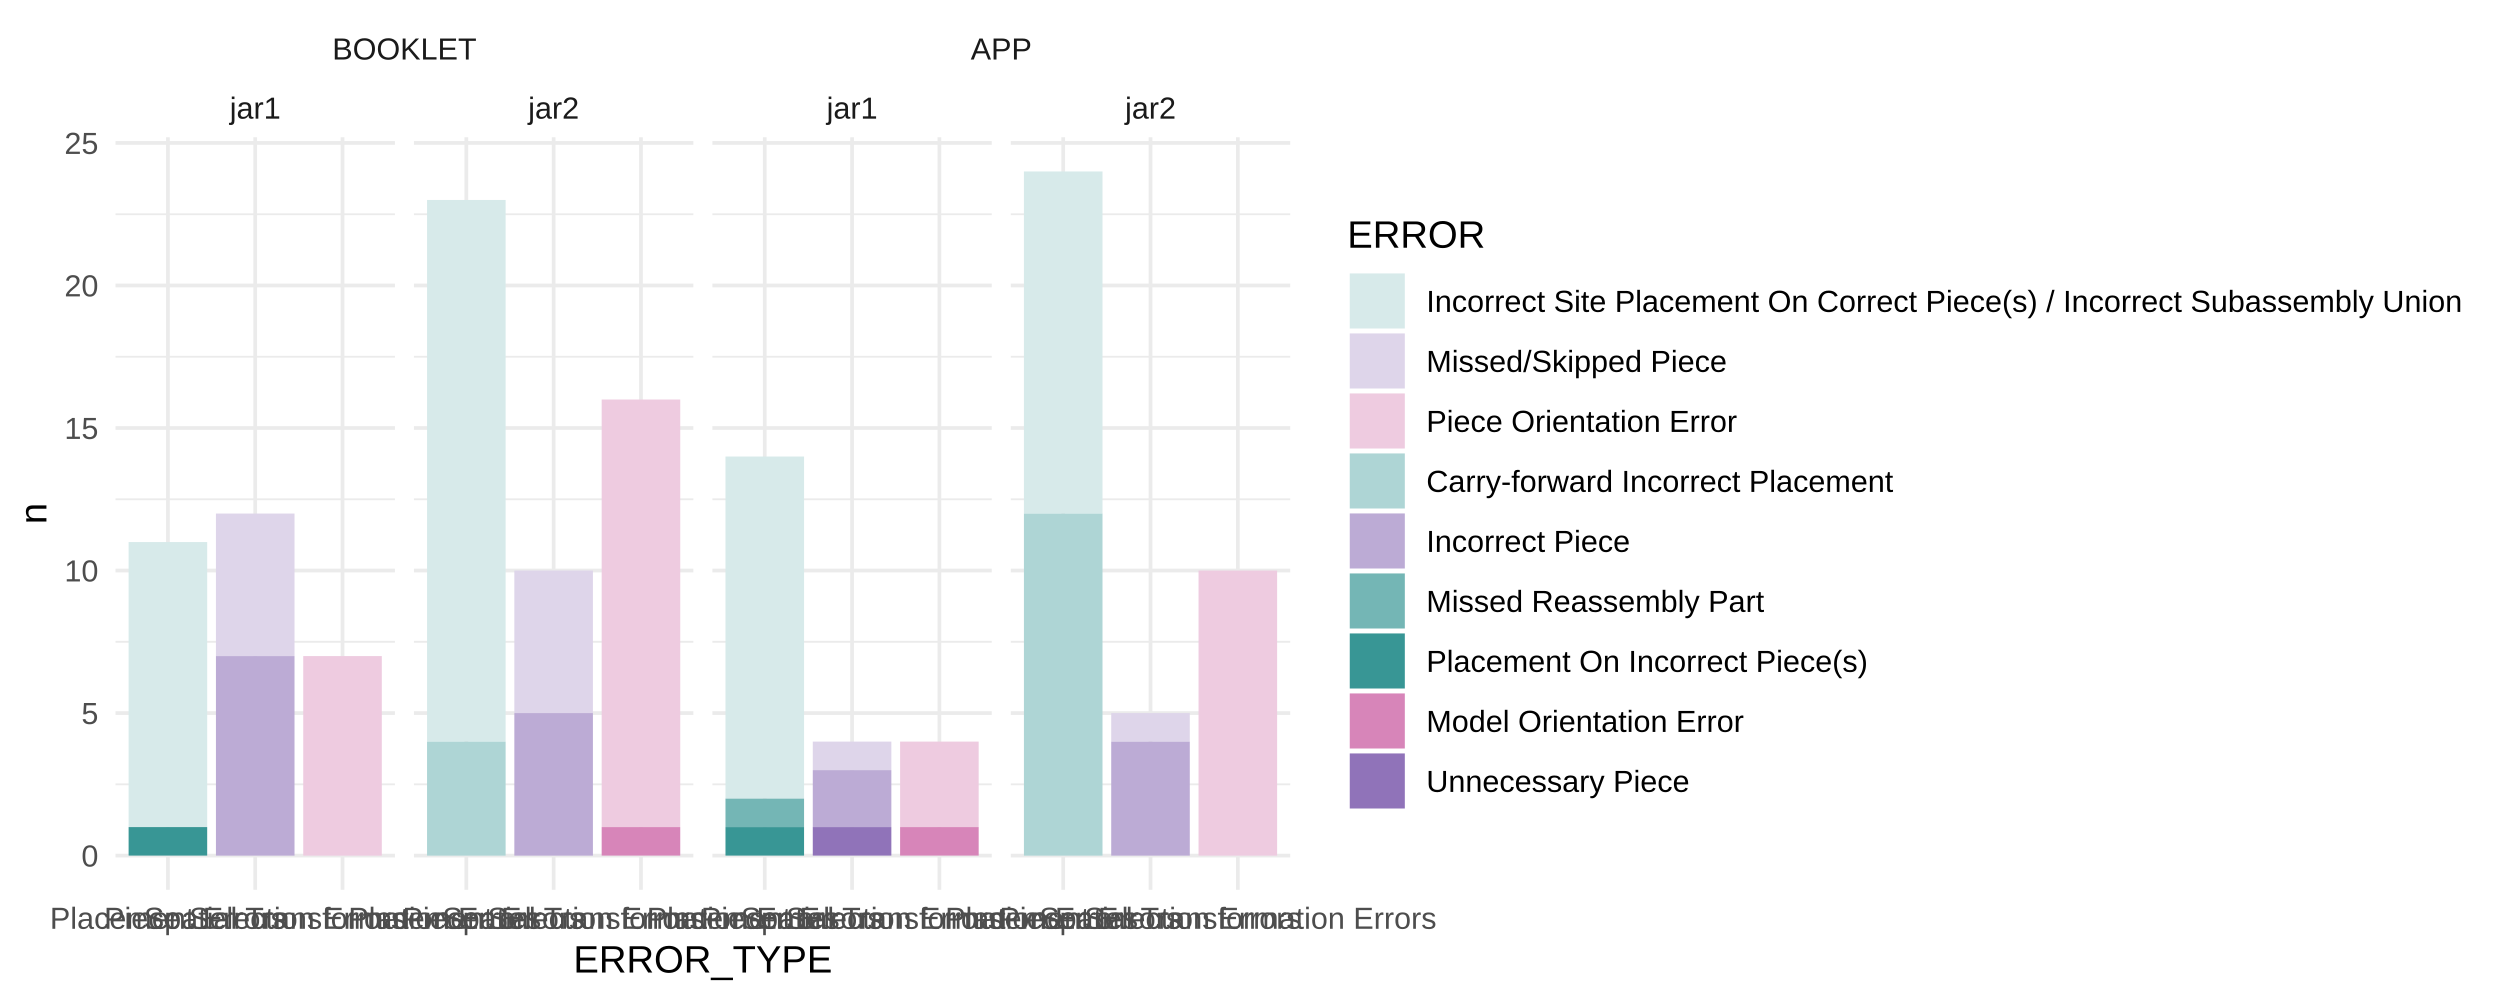
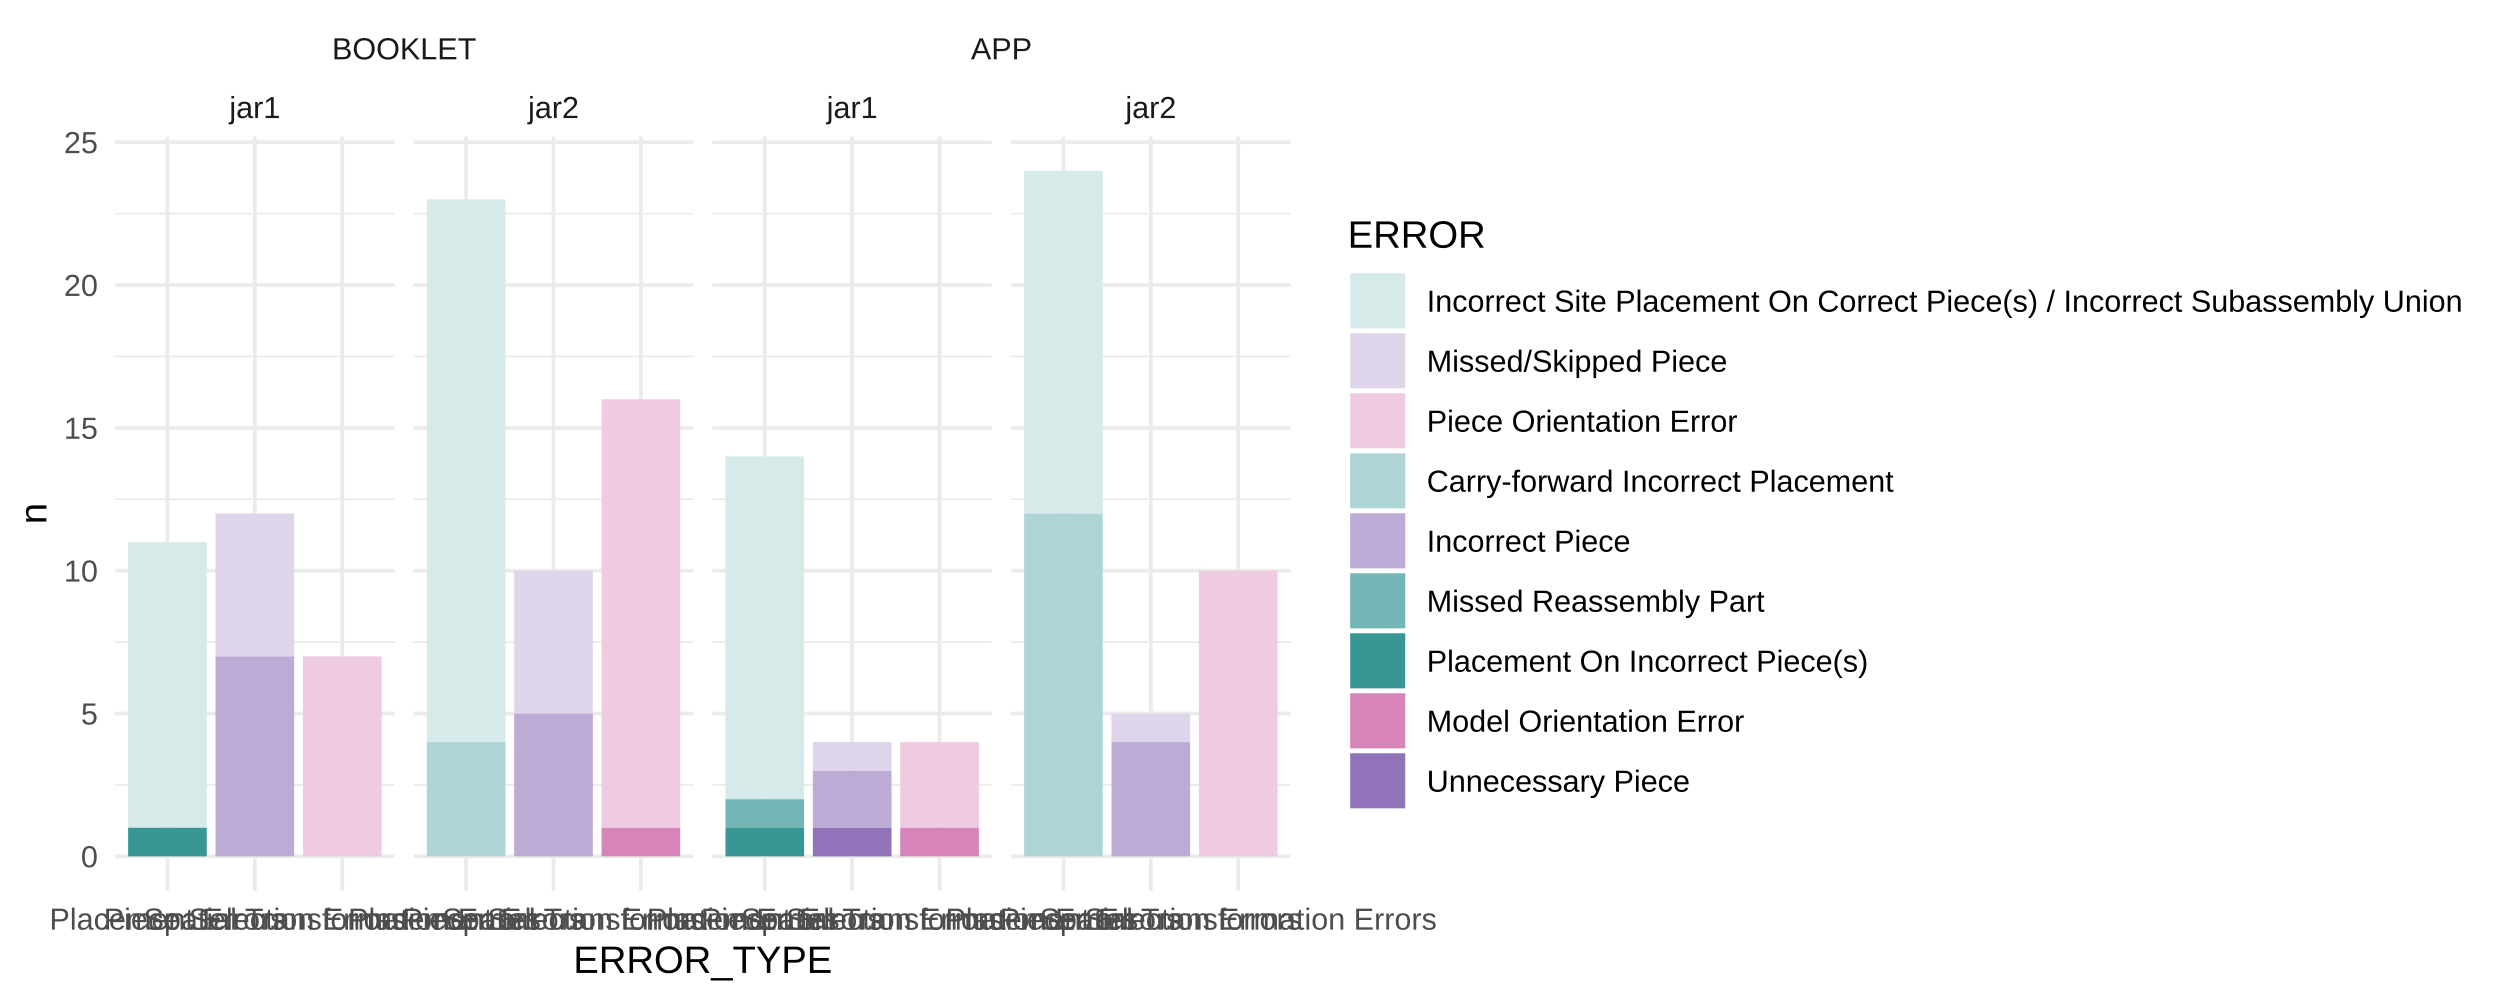
- <svg xmlns="http://www.w3.org/2000/svg" class="svglite" width="720.00pt" height="288.00pt" viewBox="0 0 720.00 288.00">
-   <defs>
-     <style type="text/css">
+ <svg xmlns="http://www.w3.org/2000/svg" width="720.00pt" height="288.00pt" viewBox="0 0 720.00 288.00">
+   <g class="svglite">
+     <defs>
+       <style type="text/css">
    .svglite line, .svglite polyline, .svglite polygon, .svglite path, .svglite rect, .svglite circle {
      fill: none;
      stroke: #000000;
      stroke-linecap: round;
      stroke-linejoin: round;
      stroke-miterlimit: 10.00;
    }
    .svglite text {
      white-space: pre;
    }
+     .svglite g.glyphgroup path {
+       fill: inherit;
+       stroke: none;
+     }
  </style>
-   </defs>
-   <rect width="100%" height="100%" style="stroke: none; fill: none;" />
-   <defs>
-     <clipPath id="cpMC4wMHw3MjAuMDB8MC4wMHwyODguMDA=">
-       <rect x="0.00" y="0.00" width="720.00" height="288.00" />
-     </clipPath>
-   </defs>
-   <g clip-path="url(#cpMC4wMHw3MjAuMDB8MC4wMHwyODguMDA=)">
- </g>
-   <defs>
-     <clipPath id="cpMzMuMjd8MTEzLjc0fDM5LjUzfDI1Ni4yNw==">
-       <rect x="33.27" y="39.53" width="80.47" height="216.74" />
-     </clipPath>
-   </defs>
-   <g clip-path="url(#cpMzMuMjd8MTEzLjc0fDM5LjUzfDI1Ni4yNw==)">
-     <polyline points="33.27,225.89 113.74,225.89 " style="stroke-width: 0.53; stroke: #EBEBEB; stroke-linecap: butt;" />
-     <polyline points="33.27,184.84 113.74,184.84 " style="stroke-width: 0.53; stroke: #EBEBEB; stroke-linecap: butt;" />
-     <polyline points="33.27,143.79 113.74,143.79 " style="stroke-width: 0.53; stroke: #EBEBEB; stroke-linecap: butt;" />
-     <polyline points="33.27,102.75 113.74,102.75 " style="stroke-width: 0.53; stroke: #EBEBEB; stroke-linecap: butt;" />
-     <polyline points="33.27,61.70 113.74,61.70 " style="stroke-width: 0.53; stroke: #EBEBEB; stroke-linecap: butt;" />
-     <polyline points="33.27,246.41 113.74,246.41 " style="stroke-width: 1.07; stroke: #EBEBEB; stroke-linecap: butt;" />
-     <polyline points="33.27,205.37 113.74,205.37 " style="stroke-width: 1.07; stroke: #EBEBEB; stroke-linecap: butt;" />
-     <polyline points="33.27,164.32 113.74,164.32 " style="stroke-width: 1.07; stroke: #EBEBEB; stroke-linecap: butt;" />
-     <polyline points="33.27,123.27 113.74,123.27 " style="stroke-width: 1.07; stroke: #EBEBEB; stroke-linecap: butt;" />
-     <polyline points="33.27,82.22 113.74,82.22 " style="stroke-width: 1.07; stroke: #EBEBEB; stroke-linecap: butt;" />
-     <polyline points="33.27,41.17 113.74,41.17 " style="stroke-width: 1.07; stroke: #EBEBEB; stroke-linecap: butt;" />
-     <polyline points="48.36,256.27 48.36,39.53 " style="stroke-width: 1.07; stroke: #EBEBEB; stroke-linecap: butt;" />
-     <polyline points="73.50,256.27 73.50,39.53 " style="stroke-width: 1.07; stroke: #EBEBEB; stroke-linecap: butt;" />
-     <polyline points="98.65,256.27 98.65,39.53 " style="stroke-width: 1.07; stroke: #EBEBEB; stroke-linecap: butt;" />
-     <rect x="37.04" y="156.11" width="22.63" height="82.10" style="stroke-width: 1.07; stroke: none; stroke-linecap: butt; stroke-linejoin: miter; fill: #D7EAEA;" />
-     <rect x="37.04" y="238.20" width="22.63" height="8.21" style="stroke-width: 1.07; stroke: none; stroke-linecap: butt; stroke-linejoin: miter; fill: #389695;" />
-     <rect x="62.19" y="147.90" width="22.63" height="41.05" style="stroke-width: 1.07; stroke: none; stroke-linecap: butt; stroke-linejoin: miter; fill: #DED5EA;" />
-     <rect x="62.19" y="188.95" width="22.63" height="57.47" style="stroke-width: 1.07; stroke: none; stroke-linecap: butt; stroke-linejoin: miter; fill: #BCABD5;" />
-     <rect x="87.33" y="188.95" width="22.63" height="57.47" style="stroke-width: 1.07; stroke: none; stroke-linecap: butt; stroke-linejoin: miter; fill: #EECBE0;" />
-   </g>
-   <g clip-path="url(#cpMC4wMHw3MjAuMDB8MC4wMHwyODguMDA=)">
- </g>
-   <defs>
-     <clipPath id="cpMTE5LjIyfDE5OS42OXwzOS41M3wyNTYuMjc=">
-       <rect x="119.22" y="39.53" width="80.47" height="216.74" />
-     </clipPath>
-   </defs>
-   <g clip-path="url(#cpMTE5LjIyfDE5OS42OXwzOS41M3wyNTYuMjc=)">
-     <polyline points="119.22,225.89 199.69,225.89 " style="stroke-width: 0.53; stroke: #EBEBEB; stroke-linecap: butt;" />
-     <polyline points="119.22,184.84 199.69,184.84 " style="stroke-width: 0.53; stroke: #EBEBEB; stroke-linecap: butt;" />
-     <polyline points="119.22,143.79 199.69,143.79 " style="stroke-width: 0.53; stroke: #EBEBEB; stroke-linecap: butt;" />
-     <polyline points="119.22,102.75 199.69,102.75 " style="stroke-width: 0.53; stroke: #EBEBEB; stroke-linecap: butt;" />
-     <polyline points="119.22,61.70 199.69,61.70 " style="stroke-width: 0.53; stroke: #EBEBEB; stroke-linecap: butt;" />
-     <polyline points="119.22,246.41 199.69,246.41 " style="stroke-width: 1.07; stroke: #EBEBEB; stroke-linecap: butt;" />
-     <polyline points="119.22,205.37 199.69,205.37 " style="stroke-width: 1.07; stroke: #EBEBEB; stroke-linecap: butt;" />
-     <polyline points="119.22,164.32 199.69,164.32 " style="stroke-width: 1.07; stroke: #EBEBEB; stroke-linecap: butt;" />
-     <polyline points="119.22,123.27 199.69,123.27 " style="stroke-width: 1.07; stroke: #EBEBEB; stroke-linecap: butt;" />
-     <polyline points="119.22,82.22 199.69,82.22 " style="stroke-width: 1.07; stroke: #EBEBEB; stroke-linecap: butt;" />
-     <polyline points="119.22,41.17 199.69,41.17 " style="stroke-width: 1.07; stroke: #EBEBEB; stroke-linecap: butt;" />
-     <polyline points="134.30,256.27 134.30,39.53 " style="stroke-width: 1.07; stroke: #EBEBEB; stroke-linecap: butt;" />
-     <polyline points="159.45,256.27 159.45,39.53 " style="stroke-width: 1.07; stroke: #EBEBEB; stroke-linecap: butt;" />
-     <polyline points="184.60,256.27 184.60,39.53 " style="stroke-width: 1.07; stroke: #EBEBEB; stroke-linecap: butt;" />
-     <rect x="122.99" y="57.59" width="22.63" height="155.98" style="stroke-width: 1.07; stroke: none; stroke-linecap: butt; stroke-linejoin: miter; fill: #D7EAEA;" />
-     <rect x="122.99" y="213.58" width="22.63" height="32.84" style="stroke-width: 1.07; stroke: none; stroke-linecap: butt; stroke-linejoin: miter; fill: #AED5D5;" />
-     <rect x="148.13" y="164.32" width="22.63" height="41.05" style="stroke-width: 1.07; stroke: none; stroke-linecap: butt; stroke-linejoin: miter; fill: #DED5EA;" />
-     <rect x="148.13" y="205.37" width="22.63" height="41.05" style="stroke-width: 1.07; stroke: none; stroke-linecap: butt; stroke-linejoin: miter; fill: #BCABD5;" />
-     <rect x="173.28" y="115.06" width="22.63" height="123.15" style="stroke-width: 1.07; stroke: none; stroke-linecap: butt; stroke-linejoin: miter; fill: #EECBE0;" />
-     <rect x="173.28" y="238.20" width="22.63" height="8.21" style="stroke-width: 1.07; stroke: none; stroke-linecap: butt; stroke-linejoin: miter; fill: #D785B9;" />
-   </g>
-   <g clip-path="url(#cpMC4wMHw3MjAuMDB8MC4wMHwyODguMDA=)">
- </g>
-   <defs>
-     <clipPath id="cpMjA1LjE3fDI4NS42M3wzOS41M3wyNTYuMjc=">
-       <rect x="205.17" y="39.53" width="80.47" height="216.74" />
-     </clipPath>
-   </defs>
-   <g clip-path="url(#cpMjA1LjE3fDI4NS42M3wzOS41M3wyNTYuMjc=)">
-     <polyline points="205.17,225.89 285.63,225.89 " style="stroke-width: 0.53; stroke: #EBEBEB; stroke-linecap: butt;" />
-     <polyline points="205.17,184.84 285.63,184.84 " style="stroke-width: 0.53; stroke: #EBEBEB; stroke-linecap: butt;" />
-     <polyline points="205.17,143.79 285.63,143.79 " style="stroke-width: 0.53; stroke: #EBEBEB; stroke-linecap: butt;" />
-     <polyline points="205.17,102.75 285.63,102.75 " style="stroke-width: 0.53; stroke: #EBEBEB; stroke-linecap: butt;" />
-     <polyline points="205.17,61.70 285.63,61.70 " style="stroke-width: 0.53; stroke: #EBEBEB; stroke-linecap: butt;" />
-     <polyline points="205.17,246.41 285.63,246.41 " style="stroke-width: 1.07; stroke: #EBEBEB; stroke-linecap: butt;" />
-     <polyline points="205.17,205.37 285.63,205.37 " style="stroke-width: 1.07; stroke: #EBEBEB; stroke-linecap: butt;" />
-     <polyline points="205.17,164.32 285.63,164.32 " style="stroke-width: 1.07; stroke: #EBEBEB; stroke-linecap: butt;" />
-     <polyline points="205.17,123.27 285.63,123.27 " style="stroke-width: 1.07; stroke: #EBEBEB; stroke-linecap: butt;" />
-     <polyline points="205.17,82.22 285.63,82.22 " style="stroke-width: 1.07; stroke: #EBEBEB; stroke-linecap: butt;" />
-     <polyline points="205.17,41.17 285.63,41.17 " style="stroke-width: 1.07; stroke: #EBEBEB; stroke-linecap: butt;" />
-     <polyline points="220.25,256.27 220.25,39.53 " style="stroke-width: 1.07; stroke: #EBEBEB; stroke-linecap: butt;" />
-     <polyline points="245.40,256.27 245.40,39.53 " style="stroke-width: 1.07; stroke: #EBEBEB; stroke-linecap: butt;" />
-     <polyline points="270.55,256.27 270.55,39.53 " style="stroke-width: 1.07; stroke: #EBEBEB; stroke-linecap: butt;" />
-     <rect x="208.94" y="131.48" width="22.63" height="98.52" style="stroke-width: 1.07; stroke: none; stroke-linecap: butt; stroke-linejoin: miter; fill: #D7EAEA;" />
-     <rect x="208.94" y="230.00" width="22.63" height="8.21" style="stroke-width: 1.07; stroke: none; stroke-linecap: butt; stroke-linejoin: miter; fill: #74B6B5;" />
-     <rect x="208.94" y="238.20" width="22.63" height="8.21" style="stroke-width: 1.07; stroke: none; stroke-linecap: butt; stroke-linejoin: miter; fill: #389695;" />
-     <rect x="234.08" y="213.58" width="22.63" height="8.21" style="stroke-width: 1.07; stroke: none; stroke-linecap: butt; stroke-linejoin: miter; fill: #DED5EA;" />
-     <rect x="234.08" y="221.79" width="22.63" height="16.42" style="stroke-width: 1.07; stroke: none; stroke-linecap: butt; stroke-linejoin: miter; fill: #BCABD5;" />
-     <rect x="234.08" y="238.20" width="22.63" height="8.21" style="stroke-width: 1.07; stroke: none; stroke-linecap: butt; stroke-linejoin: miter; fill: #9073B9;" />
-     <rect x="259.23" y="213.58" width="22.63" height="24.63" style="stroke-width: 1.07; stroke: none; stroke-linecap: butt; stroke-linejoin: miter; fill: #EECBE0;" />
-     <rect x="259.23" y="238.20" width="22.63" height="8.21" style="stroke-width: 1.07; stroke: none; stroke-linecap: butt; stroke-linejoin: miter; fill: #D785B9;" />
-   </g>
-   <g clip-path="url(#cpMC4wMHw3MjAuMDB8MC4wMHwyODguMDA=)">
- </g>
-   <defs>
-     <clipPath id="cpMjkxLjExfDM3MS41OHwzOS41M3wyNTYuMjc=">
-       <rect x="291.11" y="39.53" width="80.47" height="216.74" />
-     </clipPath>
-   </defs>
-   <g clip-path="url(#cpMjkxLjExfDM3MS41OHwzOS41M3wyNTYuMjc=)">
-     <polyline points="291.11,225.89 371.58,225.89 " style="stroke-width: 0.53; stroke: #EBEBEB; stroke-linecap: butt;" />
-     <polyline points="291.11,184.84 371.58,184.84 " style="stroke-width: 0.53; stroke: #EBEBEB; stroke-linecap: butt;" />
-     <polyline points="291.11,143.79 371.58,143.79 " style="stroke-width: 0.53; stroke: #EBEBEB; stroke-linecap: butt;" />
-     <polyline points="291.11,102.75 371.58,102.75 " style="stroke-width: 0.53; stroke: #EBEBEB; stroke-linecap: butt;" />
-     <polyline points="291.11,61.70 371.58,61.70 " style="stroke-width: 0.53; stroke: #EBEBEB; stroke-linecap: butt;" />
-     <polyline points="291.11,246.41 371.58,246.41 " style="stroke-width: 1.07; stroke: #EBEBEB; stroke-linecap: butt;" />
-     <polyline points="291.11,205.37 371.58,205.37 " style="stroke-width: 1.07; stroke: #EBEBEB; stroke-linecap: butt;" />
-     <polyline points="291.11,164.32 371.58,164.32 " style="stroke-width: 1.07; stroke: #EBEBEB; stroke-linecap: butt;" />
-     <polyline points="291.11,123.27 371.58,123.27 " style="stroke-width: 1.07; stroke: #EBEBEB; stroke-linecap: butt;" />
-     <polyline points="291.11,82.22 371.58,82.22 " style="stroke-width: 1.07; stroke: #EBEBEB; stroke-linecap: butt;" />
-     <polyline points="291.11,41.17 371.58,41.17 " style="stroke-width: 1.07; stroke: #EBEBEB; stroke-linecap: butt;" />
-     <polyline points="306.20,256.27 306.20,39.53 " style="stroke-width: 1.07; stroke: #EBEBEB; stroke-linecap: butt;" />
-     <polyline points="331.35,256.27 331.35,39.53 " style="stroke-width: 1.07; stroke: #EBEBEB; stroke-linecap: butt;" />
-     <polyline points="356.50,256.27 356.50,39.53 " style="stroke-width: 1.07; stroke: #EBEBEB; stroke-linecap: butt;" />
-     <rect x="294.89" y="49.38" width="22.63" height="98.52" style="stroke-width: 1.07; stroke: none; stroke-linecap: butt; stroke-linejoin: miter; fill: #D7EAEA;" />
-     <rect x="294.89" y="147.90" width="22.63" height="98.52" style="stroke-width: 1.07; stroke: none; stroke-linecap: butt; stroke-linejoin: miter; fill: #AED5D5;" />
-     <rect x="320.03" y="205.37" width="22.63" height="8.21" style="stroke-width: 1.07; stroke: none; stroke-linecap: butt; stroke-linejoin: miter; fill: #DED5EA;" />
-     <rect x="320.03" y="213.58" width="22.63" height="32.84" style="stroke-width: 1.07; stroke: none; stroke-linecap: butt; stroke-linejoin: miter; fill: #BCABD5;" />
-     <rect x="345.18" y="164.32" width="22.63" height="82.10" style="stroke-width: 1.07; stroke: none; stroke-linecap: butt; stroke-linejoin: miter; fill: #EECBE0;" />
-   </g>
-   <g clip-path="url(#cpMC4wMHw3MjAuMDB8MC4wMHwyODguMDA=)">
- </g>
-   <defs>
-     <clipPath id="cpMzMuMjd8MTk5LjY5fDUuNDh8MzkuNTM=">
-       <rect x="33.27" y="5.48" width="166.42" height="34.05" />
-     </clipPath>
-   </defs>
-   <g clip-path="url(#cpMzMuMjd8MTk5LjY5fDUuNDh8MzkuNTM=)">
-     <text x="116.48" y="17.15" text-anchor="middle" style="font-size: 8.80px;fill: #1A1A1A; font-family: &quot;Arial&quot;;" textLength="41.55px" lengthAdjust="spacingAndGlyphs">BOOKLET</text>
-   </g>
-   <g clip-path="url(#cpMC4wMHw3MjAuMDB8MC4wMHwyODguMDA=)">
- </g>
-   <defs>
-     <clipPath id="cpMjA1LjE3fDM3MS41OHw1LjQ4fDM5LjUz">
-       <rect x="205.17" y="5.48" width="166.42" height="34.05" />
-     </clipPath>
-   </defs>
-   <g clip-path="url(#cpMjA1LjE3fDM3MS41OHw1LjQ4fDM5LjUz)">
-     <text x="288.37" y="17.15" text-anchor="middle" style="font-size: 8.80px;fill: #1A1A1A; font-family: &quot;Arial&quot;;" textLength="17.60px" lengthAdjust="spacingAndGlyphs">APP</text>
-   </g>
-   <g clip-path="url(#cpMC4wMHw3MjAuMDB8MC4wMHwyODguMDA=)">
- </g>
-   <defs>
-     <clipPath id="cpMzMuMjd8MTEzLjc0fDUuNDh8MzkuNTM=">
-       <rect x="33.27" y="5.48" width="80.47" height="34.05" />
-     </clipPath>
-   </defs>
-   <g clip-path="url(#cpMzMuMjd8MTEzLjc0fDUuNDh8MzkuNTM=)">
-     <text x="73.50" y="34.17" text-anchor="middle" style="font-size: 8.80px;fill: #1A1A1A; font-family: &quot;Arial&quot;;" textLength="14.67px" lengthAdjust="spacingAndGlyphs">jar1</text>
-   </g>
-   <g clip-path="url(#cpMC4wMHw3MjAuMDB8MC4wMHwyODguMDA=)">
- </g>
-   <defs>
-     <clipPath id="cpMTE5LjIyfDE5OS42OXw1LjQ4fDM5LjUz">
-       <rect x="119.22" y="5.48" width="80.47" height="34.05" />
-     </clipPath>
-   </defs>
-   <g clip-path="url(#cpMTE5LjIyfDE5OS42OXw1LjQ4fDM5LjUz)">
-     <text x="159.45" y="34.17" text-anchor="middle" style="font-size: 8.80px;fill: #1A1A1A; font-family: &quot;Arial&quot;;" textLength="14.67px" lengthAdjust="spacingAndGlyphs">jar2</text>
-   </g>
-   <g clip-path="url(#cpMC4wMHw3MjAuMDB8MC4wMHwyODguMDA=)">
- </g>
-   <defs>
-     <clipPath id="cpMjA1LjE3fDI4NS42M3w1LjQ4fDM5LjUz">
-       <rect x="205.17" y="5.48" width="80.47" height="34.05" />
-     </clipPath>
-   </defs>
-   <g clip-path="url(#cpMjA1LjE3fDI4NS42M3w1LjQ4fDM5LjUz)">
-     <text x="245.40" y="34.17" text-anchor="middle" style="font-size: 8.80px;fill: #1A1A1A; font-family: &quot;Arial&quot;;" textLength="14.67px" lengthAdjust="spacingAndGlyphs">jar1</text>
-   </g>
-   <g clip-path="url(#cpMC4wMHw3MjAuMDB8MC4wMHwyODguMDA=)">
- </g>
-   <defs>
-     <clipPath id="cpMjkxLjExfDM3MS41OHw1LjQ4fDM5LjUz">
-       <rect x="291.11" y="5.48" width="80.47" height="34.05" />
-     </clipPath>
-   </defs>
-   <g clip-path="url(#cpMjkxLjExfDM3MS41OHw1LjQ4fDM5LjUz)">
-     <text x="331.35" y="34.17" text-anchor="middle" style="font-size: 8.80px;fill: #1A1A1A; font-family: &quot;Arial&quot;;" textLength="14.67px" lengthAdjust="spacingAndGlyphs">jar2</text>
-   </g>
-   <g clip-path="url(#cpMC4wMHw3MjAuMDB8MC4wMHwyODguMDA=)">
-     <text x="48.36" y="267.50" text-anchor="middle" style="font-size: 8.80px;fill: #4D4D4D; font-family: &quot;Arial&quot;;" textLength="67.97px" lengthAdjust="spacingAndGlyphs">Placement Errors</text>
-     <text x="73.50" y="267.50" text-anchor="middle" style="font-size: 8.80px;fill: #4D4D4D; font-family: &quot;Arial&quot;;" textLength="87.04px" lengthAdjust="spacingAndGlyphs">Piece Selection Errors</text>
-     <text x="98.65" y="267.50" text-anchor="middle" style="font-size: 8.80px;fill: #4D4D4D; font-family: &quot;Arial&quot;;" textLength="114.90px" lengthAdjust="spacingAndGlyphs">Spatial Transformation Errors</text>
-     <text x="134.30" y="267.50" text-anchor="middle" style="font-size: 8.80px;fill: #4D4D4D; font-family: &quot;Arial&quot;;" textLength="67.97px" lengthAdjust="spacingAndGlyphs">Placement Errors</text>
-     <text x="159.45" y="267.50" text-anchor="middle" style="font-size: 8.80px;fill: #4D4D4D; font-family: &quot;Arial&quot;;" textLength="87.04px" lengthAdjust="spacingAndGlyphs">Piece Selection Errors</text>
-     <text x="184.60" y="267.50" text-anchor="middle" style="font-size: 8.80px;fill: #4D4D4D; font-family: &quot;Arial&quot;;" textLength="114.90px" lengthAdjust="spacingAndGlyphs">Spatial Transformation Errors</text>
-     <text x="220.25" y="267.50" text-anchor="middle" style="font-size: 8.80px;fill: #4D4D4D; font-family: &quot;Arial&quot;;" textLength="67.97px" lengthAdjust="spacingAndGlyphs">Placement Errors</text>
-     <text x="245.40" y="267.50" text-anchor="middle" style="font-size: 8.80px;fill: #4D4D4D; font-family: &quot;Arial&quot;;" textLength="87.04px" lengthAdjust="spacingAndGlyphs">Piece Selection Errors</text>
-     <text x="270.55" y="267.50" text-anchor="middle" style="font-size: 8.80px;fill: #4D4D4D; font-family: &quot;Arial&quot;;" textLength="114.90px" lengthAdjust="spacingAndGlyphs">Spatial Transformation Errors</text>
-     <text x="306.20" y="267.50" text-anchor="middle" style="font-size: 8.80px;fill: #4D4D4D; font-family: &quot;Arial&quot;;" textLength="67.97px" lengthAdjust="spacingAndGlyphs">Placement Errors</text>
-     <text x="331.35" y="267.50" text-anchor="middle" style="font-size: 8.80px;fill: #4D4D4D; font-family: &quot;Arial&quot;;" textLength="87.04px" lengthAdjust="spacingAndGlyphs">Piece Selection Errors</text>
-     <text x="356.50" y="267.50" text-anchor="middle" style="font-size: 8.80px;fill: #4D4D4D; font-family: &quot;Arial&quot;;" textLength="114.90px" lengthAdjust="spacingAndGlyphs">Spatial Transformation Errors</text>
-     <text x="28.34" y="249.57" text-anchor="end" style="font-size: 8.80px;fill: #4D4D4D; font-family: &quot;Arial&quot;;" textLength="4.90px" lengthAdjust="spacingAndGlyphs">0</text>
-     <text x="28.34" y="208.52" text-anchor="end" style="font-size: 8.80px;fill: #4D4D4D; font-family: &quot;Arial&quot;;" textLength="4.90px" lengthAdjust="spacingAndGlyphs">5</text>
-     <text x="28.34" y="167.47" text-anchor="end" style="font-size: 8.80px;fill: #4D4D4D; font-family: &quot;Arial&quot;;" textLength="9.79px" lengthAdjust="spacingAndGlyphs">10</text>
-     <text x="28.34" y="126.42" text-anchor="end" style="font-size: 8.80px;fill: #4D4D4D; font-family: &quot;Arial&quot;;" textLength="9.79px" lengthAdjust="spacingAndGlyphs">15</text>
-     <text x="28.34" y="85.37" text-anchor="end" style="font-size: 8.80px;fill: #4D4D4D; font-family: &quot;Arial&quot;;" textLength="9.79px" lengthAdjust="spacingAndGlyphs">20</text>
-     <text x="28.34" y="44.33" text-anchor="end" style="font-size: 8.80px;fill: #4D4D4D; font-family: &quot;Arial&quot;;" textLength="9.79px" lengthAdjust="spacingAndGlyphs">25</text>
-     <text x="202.43" y="280.09" text-anchor="middle" style="font-size: 11.00px; font-family: &quot;Arial&quot;;" textLength="74.56px" lengthAdjust="spacingAndGlyphs">ERROR_TYPE</text>
-     <text transform="translate(13.37,147.90) rotate(-90)" text-anchor="middle" style="font-size: 11.00px; font-family: &quot;Arial&quot;;" textLength="6.12px" lengthAdjust="spacingAndGlyphs">n</text>
-     <text x="388.02" y="71.34" style="font-size: 11.00px; font-family: &quot;Arial&quot;;" textLength="39.72px" lengthAdjust="spacingAndGlyphs">ERROR</text>
-     <rect x="388.73" y="78.75" width="15.86" height="15.86" style="stroke-width: 1.07; stroke: none; stroke-linecap: butt; stroke-linejoin: miter; fill: #D7EAEA;" />
-     <rect x="388.73" y="96.03" width="15.86" height="15.86" style="stroke-width: 1.07; stroke: none; stroke-linecap: butt; stroke-linejoin: miter; fill: #DED5EA;" />
-     <rect x="388.73" y="113.31" width="15.86" height="15.86" style="stroke-width: 1.07; stroke: none; stroke-linecap: butt; stroke-linejoin: miter; fill: #EECBE0;" />
-     <rect x="388.73" y="130.59" width="15.86" height="15.86" style="stroke-width: 1.07; stroke: none; stroke-linecap: butt; stroke-linejoin: miter; fill: #AED5D5;" />
-     <rect x="388.73" y="147.87" width="15.86" height="15.86" style="stroke-width: 1.07; stroke: none; stroke-linecap: butt; stroke-linejoin: miter; fill: #BCABD5;" />
-     <rect x="388.73" y="165.15" width="15.86" height="15.86" style="stroke-width: 1.07; stroke: none; stroke-linecap: butt; stroke-linejoin: miter; fill: #74B6B5;" />
-     <rect x="388.73" y="182.43" width="15.86" height="15.86" style="stroke-width: 1.07; stroke: none; stroke-linecap: butt; stroke-linejoin: miter; fill: #389695;" />
-     <rect x="388.73" y="199.71" width="15.86" height="15.86" style="stroke-width: 1.07; stroke: none; stroke-linecap: butt; stroke-linejoin: miter; fill: #D785B9;" />
-     <rect x="388.73" y="216.99" width="15.86" height="15.86" style="stroke-width: 1.07; stroke: none; stroke-linecap: butt; stroke-linejoin: miter; fill: #9073B9;" />
-     <text x="410.78" y="89.83" style="font-size: 8.80px; font-family: &quot;Arial&quot;;" textLength="298.26px" lengthAdjust="spacingAndGlyphs">Incorrect Site Placement On Correct Piece(s) / Incorrect Subassembly Union</text>
-     <text x="410.78" y="107.11" style="font-size: 8.80px; font-family: &quot;Arial&quot;;" textLength="86.57px" lengthAdjust="spacingAndGlyphs">Missed/Skipped Piece</text>
-     <text x="410.78" y="124.39" style="font-size: 8.80px; font-family: &quot;Arial&quot;;" textLength="89.48px" lengthAdjust="spacingAndGlyphs">Piece Orientation Error</text>
-     <text x="410.78" y="141.67" style="font-size: 8.80px; font-family: &quot;Arial&quot;;" textLength="134.46px" lengthAdjust="spacingAndGlyphs">Carry-forward Incorrect Placement</text>
-     <text x="410.78" y="158.95" style="font-size: 8.80px; font-family: &quot;Arial&quot;;" textLength="58.68px" lengthAdjust="spacingAndGlyphs">Incorrect Piece</text>
-     <text x="410.78" y="176.23" style="font-size: 8.80px; font-family: &quot;Arial&quot;;" textLength="97.30px" lengthAdjust="spacingAndGlyphs">Missed Reassembly Part</text>
-     <text x="410.78" y="193.51" style="font-size: 8.80px; font-family: &quot;Arial&quot;;" textLength="127.13px" lengthAdjust="spacingAndGlyphs">Placement On Incorrect Piece(s)</text>
-     <text x="410.78" y="210.79" style="font-size: 8.80px; font-family: &quot;Arial&quot;;" textLength="91.44px" lengthAdjust="spacingAndGlyphs">Model Orientation Error</text>
-     <text x="410.78" y="228.07" style="font-size: 8.80px; font-family: &quot;Arial&quot;;" textLength="75.81px" lengthAdjust="spacingAndGlyphs">Unnecessary Piece</text>
+     </defs>
+     <rect width="100%" height="100%" style="stroke: none; fill: none;" />
+     <defs>
+       <clipPath id="cpMC4wMHw3MjAuMDB8MC4wMHwyODguMDA=">
+         <rect x="0.00" y="0.00" width="720.00" height="288.00" />
+       </clipPath>
+     </defs>
+     <g clip-path="url(#cpMC4wMHw3MjAuMDB8MC4wMHwyODguMDA=)">
+ </g>
+     <defs>
+       <clipPath id="cpMzMuMTN8MTEzLjY2fDM5LjMxfDI1Ni41MA==">
+         <rect x="33.13" y="39.31" width="80.53" height="217.19" />
+       </clipPath>
+     </defs>
+     <g clip-path="url(#cpMzMuMTN8MTEzLjY2fDM5LjMxfDI1Ni41MA==)">
+       <polyline points="33.13,226.06 113.66,226.06 " style="stroke-width: 0.53; stroke: #EBEBEB; stroke-linecap: butt;" />
+       <polyline points="33.13,184.93 113.66,184.93 " style="stroke-width: 0.53; stroke: #EBEBEB; stroke-linecap: butt;" />
+       <polyline points="33.13,143.80 113.66,143.80 " style="stroke-width: 0.53; stroke: #EBEBEB; stroke-linecap: butt;" />
+       <polyline points="33.13,102.66 113.66,102.66 " style="stroke-width: 0.53; stroke: #EBEBEB; stroke-linecap: butt;" />
+       <polyline points="33.13,61.53 113.66,61.53 " style="stroke-width: 0.53; stroke: #EBEBEB; stroke-linecap: butt;" />
+       <polyline points="33.13,246.63 113.66,246.63 " style="stroke-width: 1.07; stroke: #EBEBEB; stroke-linecap: butt;" />
+       <polyline points="33.13,205.50 113.66,205.50 " style="stroke-width: 1.07; stroke: #EBEBEB; stroke-linecap: butt;" />
+       <polyline points="33.13,164.36 113.66,164.36 " style="stroke-width: 1.07; stroke: #EBEBEB; stroke-linecap: butt;" />
+       <polyline points="33.13,123.23 113.66,123.23 " style="stroke-width: 1.07; stroke: #EBEBEB; stroke-linecap: butt;" />
+       <polyline points="33.13,82.09 113.66,82.09 " style="stroke-width: 1.07; stroke: #EBEBEB; stroke-linecap: butt;" />
+       <polyline points="33.13,40.96 113.66,40.96 " style="stroke-width: 1.07; stroke: #EBEBEB; stroke-linecap: butt;" />
+       <polyline points="48.23,256.50 48.23,39.31 " style="stroke-width: 1.07; stroke: #EBEBEB; stroke-linecap: butt;" />
+       <polyline points="73.39,256.50 73.39,39.31 " style="stroke-width: 1.07; stroke: #EBEBEB; stroke-linecap: butt;" />
+       <polyline points="98.56,256.50 98.56,39.31 " style="stroke-width: 1.07; stroke: #EBEBEB; stroke-linecap: butt;" />
+       <rect x="36.90" y="156.14" width="22.65" height="82.27" style="stroke-width: 1.07; stroke: none; stroke-linecap: butt; stroke-linejoin: miter; fill: #D7EAEA;" />
+       <rect x="36.90" y="238.40" width="22.65" height="8.23" style="stroke-width: 1.07; stroke: none; stroke-linecap: butt; stroke-linejoin: miter; fill: #389695;" />
+       <rect x="62.07" y="147.91" width="22.65" height="41.13" style="stroke-width: 1.07; stroke: none; stroke-linecap: butt; stroke-linejoin: miter; fill: #DED5EA;" />
+       <rect x="62.07" y="189.04" width="22.65" height="57.59" style="stroke-width: 1.07; stroke: none; stroke-linecap: butt; stroke-linejoin: miter; fill: #BCABD5;" />
+       <rect x="87.24" y="189.04" width="22.65" height="57.59" style="stroke-width: 1.07; stroke: none; stroke-linecap: butt; stroke-linejoin: miter; fill: #EECBE0;" />
+     </g>
+     <g clip-path="url(#cpMC4wMHw3MjAuMDB8MC4wMHwyODguMDA=)">
+ </g>
+     <defs>
+       <clipPath id="cpMTE5LjE0fDE5OS42OHwzOS4zMXwyNTYuNTA=">
+         <rect x="119.14" y="39.31" width="80.53" height="217.19" />
+       </clipPath>
+     </defs>
+     <g clip-path="url(#cpMTE5LjE0fDE5OS42OHwzOS4zMXwyNTYuNTA=)">
+       <polyline points="119.14,226.06 199.68,226.06 " style="stroke-width: 0.53; stroke: #EBEBEB; stroke-linecap: butt;" />
+       <polyline points="119.14,184.93 199.68,184.93 " style="stroke-width: 0.53; stroke: #EBEBEB; stroke-linecap: butt;" />
+       <polyline points="119.14,143.80 199.68,143.80 " style="stroke-width: 0.53; stroke: #EBEBEB; stroke-linecap: butt;" />
+       <polyline points="119.14,102.66 199.68,102.66 " style="stroke-width: 0.53; stroke: #EBEBEB; stroke-linecap: butt;" />
+       <polyline points="119.14,61.53 199.68,61.53 " style="stroke-width: 0.53; stroke: #EBEBEB; stroke-linecap: butt;" />
+       <polyline points="119.14,246.63 199.68,246.63 " style="stroke-width: 1.07; stroke: #EBEBEB; stroke-linecap: butt;" />
+       <polyline points="119.14,205.50 199.68,205.50 " style="stroke-width: 1.07; stroke: #EBEBEB; stroke-linecap: butt;" />
+       <polyline points="119.14,164.36 199.68,164.36 " style="stroke-width: 1.07; stroke: #EBEBEB; stroke-linecap: butt;" />
+       <polyline points="119.14,123.23 199.68,123.23 " style="stroke-width: 1.07; stroke: #EBEBEB; stroke-linecap: butt;" />
+       <polyline points="119.14,82.09 199.68,82.09 " style="stroke-width: 1.07; stroke: #EBEBEB; stroke-linecap: butt;" />
+       <polyline points="119.14,40.96 199.68,40.96 " style="stroke-width: 1.07; stroke: #EBEBEB; stroke-linecap: butt;" />
+       <polyline points="134.24,256.50 134.24,39.31 " style="stroke-width: 1.07; stroke: #EBEBEB; stroke-linecap: butt;" />
+       <polyline points="159.41,256.50 159.41,39.31 " style="stroke-width: 1.07; stroke: #EBEBEB; stroke-linecap: butt;" />
+       <polyline points="184.57,256.50 184.57,39.31 " style="stroke-width: 1.07; stroke: #EBEBEB; stroke-linecap: butt;" />
+       <rect x="122.92" y="57.41" width="22.65" height="156.31" style="stroke-width: 1.07; stroke: none; stroke-linecap: butt; stroke-linejoin: miter; fill: #D7EAEA;" />
+       <rect x="122.92" y="213.72" width="22.65" height="32.91" style="stroke-width: 1.07; stroke: none; stroke-linecap: butt; stroke-linejoin: miter; fill: #AED5D5;" />
+       <rect x="148.08" y="164.36" width="22.65" height="41.13" style="stroke-width: 1.07; stroke: none; stroke-linecap: butt; stroke-linejoin: miter; fill: #DED5EA;" />
+       <rect x="148.08" y="205.50" width="22.65" height="41.13" style="stroke-width: 1.07; stroke: none; stroke-linecap: butt; stroke-linejoin: miter; fill: #BCABD5;" />
+       <rect x="173.25" y="115.00" width="22.65" height="123.40" style="stroke-width: 1.07; stroke: none; stroke-linecap: butt; stroke-linejoin: miter; fill: #EECBE0;" />
+       <rect x="173.25" y="238.40" width="22.65" height="8.23" style="stroke-width: 1.07; stroke: none; stroke-linecap: butt; stroke-linejoin: miter; fill: #D785B9;" />
+     </g>
+     <g clip-path="url(#cpMC4wMHw3MjAuMDB8MC4wMHwyODguMDA=)">
+ </g>
+     <defs>
+       <clipPath id="cpMjA1LjE1fDI4NS42OXwzOS4zMXwyNTYuNTA=">
+         <rect x="205.15" y="39.31" width="80.53" height="217.19" />
+       </clipPath>
+     </defs>
+     <g clip-path="url(#cpMjA1LjE1fDI4NS42OXwzOS4zMXwyNTYuNTA=)">
+       <polyline points="205.15,226.06 285.69,226.06 " style="stroke-width: 0.53; stroke: #EBEBEB; stroke-linecap: butt;" />
+       <polyline points="205.15,184.93 285.69,184.93 " style="stroke-width: 0.53; stroke: #EBEBEB; stroke-linecap: butt;" />
+       <polyline points="205.15,143.80 285.69,143.80 " style="stroke-width: 0.53; stroke: #EBEBEB; stroke-linecap: butt;" />
+       <polyline points="205.15,102.66 285.69,102.66 " style="stroke-width: 0.53; stroke: #EBEBEB; stroke-linecap: butt;" />
+       <polyline points="205.15,61.53 285.69,61.53 " style="stroke-width: 0.53; stroke: #EBEBEB; stroke-linecap: butt;" />
+       <polyline points="205.15,246.63 285.69,246.63 " style="stroke-width: 1.07; stroke: #EBEBEB; stroke-linecap: butt;" />
+       <polyline points="205.15,205.50 285.69,205.50 " style="stroke-width: 1.07; stroke: #EBEBEB; stroke-linecap: butt;" />
+       <polyline points="205.15,164.36 285.69,164.36 " style="stroke-width: 1.07; stroke: #EBEBEB; stroke-linecap: butt;" />
+       <polyline points="205.15,123.23 285.69,123.23 " style="stroke-width: 1.07; stroke: #EBEBEB; stroke-linecap: butt;" />
+       <polyline points="205.15,82.09 285.69,82.09 " style="stroke-width: 1.07; stroke: #EBEBEB; stroke-linecap: butt;" />
+       <polyline points="205.15,40.96 285.69,40.96 " style="stroke-width: 1.07; stroke: #EBEBEB; stroke-linecap: butt;" />
+       <polyline points="220.25,256.50 220.25,39.31 " style="stroke-width: 1.07; stroke: #EBEBEB; stroke-linecap: butt;" />
+       <polyline points="245.42,256.50 245.42,39.31 " style="stroke-width: 1.07; stroke: #EBEBEB; stroke-linecap: butt;" />
+       <polyline points="270.59,256.50 270.59,39.31 " style="stroke-width: 1.07; stroke: #EBEBEB; stroke-linecap: butt;" />
+       <rect x="208.93" y="131.46" width="22.65" height="98.72" style="stroke-width: 1.07; stroke: none; stroke-linecap: butt; stroke-linejoin: miter; fill: #D7EAEA;" />
+       <rect x="208.93" y="230.18" width="22.65" height="8.23" style="stroke-width: 1.07; stroke: none; stroke-linecap: butt; stroke-linejoin: miter; fill: #74B6B5;" />
+       <rect x="208.93" y="238.40" width="22.65" height="8.23" style="stroke-width: 1.07; stroke: none; stroke-linecap: butt; stroke-linejoin: miter; fill: #389695;" />
+       <rect x="234.10" y="213.72" width="22.65" height="8.23" style="stroke-width: 1.07; stroke: none; stroke-linecap: butt; stroke-linejoin: miter; fill: #DED5EA;" />
+       <rect x="234.10" y="221.95" width="22.65" height="16.45" style="stroke-width: 1.07; stroke: none; stroke-linecap: butt; stroke-linejoin: miter; fill: #BCABD5;" />
+       <rect x="234.10" y="238.40" width="22.65" height="8.23" style="stroke-width: 1.07; stroke: none; stroke-linecap: butt; stroke-linejoin: miter; fill: #9073B9;" />
+       <rect x="259.26" y="213.72" width="22.65" height="24.68" style="stroke-width: 1.07; stroke: none; stroke-linecap: butt; stroke-linejoin: miter; fill: #EECBE0;" />
+       <rect x="259.26" y="238.40" width="22.65" height="8.23" style="stroke-width: 1.07; stroke: none; stroke-linecap: butt; stroke-linejoin: miter; fill: #D785B9;" />
+     </g>
+     <g clip-path="url(#cpMC4wMHw3MjAuMDB8MC4wMHwyODguMDA=)">
+ </g>
+     <defs>
+       <clipPath id="cpMjkxLjE3fDM3MS43MHwzOS4zMXwyNTYuNTA=">
+         <rect x="291.17" y="39.31" width="80.53" height="217.19" />
+       </clipPath>
+     </defs>
+     <g clip-path="url(#cpMjkxLjE3fDM3MS43MHwzOS4zMXwyNTYuNTA=)">
+       <polyline points="291.17,226.06 371.70,226.06 " style="stroke-width: 0.53; stroke: #EBEBEB; stroke-linecap: butt;" />
+       <polyline points="291.17,184.93 371.70,184.93 " style="stroke-width: 0.53; stroke: #EBEBEB; stroke-linecap: butt;" />
+       <polyline points="291.17,143.80 371.70,143.80 " style="stroke-width: 0.53; stroke: #EBEBEB; stroke-linecap: butt;" />
+       <polyline points="291.17,102.66 371.70,102.66 " style="stroke-width: 0.53; stroke: #EBEBEB; stroke-linecap: butt;" />
+       <polyline points="291.17,61.53 371.70,61.53 " style="stroke-width: 0.53; stroke: #EBEBEB; stroke-linecap: butt;" />
+       <polyline points="291.17,246.63 371.70,246.63 " style="stroke-width: 1.07; stroke: #EBEBEB; stroke-linecap: butt;" />
+       <polyline points="291.17,205.50 371.70,205.50 " style="stroke-width: 1.07; stroke: #EBEBEB; stroke-linecap: butt;" />
+       <polyline points="291.17,164.36 371.70,164.36 " style="stroke-width: 1.07; stroke: #EBEBEB; stroke-linecap: butt;" />
+       <polyline points="291.17,123.23 371.70,123.23 " style="stroke-width: 1.07; stroke: #EBEBEB; stroke-linecap: butt;" />
+       <polyline points="291.17,82.09 371.70,82.09 " style="stroke-width: 1.07; stroke: #EBEBEB; stroke-linecap: butt;" />
+       <polyline points="291.17,40.96 371.70,40.96 " style="stroke-width: 1.07; stroke: #EBEBEB; stroke-linecap: butt;" />
+       <polyline points="306.27,256.50 306.27,39.31 " style="stroke-width: 1.07; stroke: #EBEBEB; stroke-linecap: butt;" />
+       <polyline points="331.44,256.50 331.44,39.31 " style="stroke-width: 1.07; stroke: #EBEBEB; stroke-linecap: butt;" />
+       <polyline points="356.60,256.50 356.60,39.31 " style="stroke-width: 1.07; stroke: #EBEBEB; stroke-linecap: butt;" />
+       <rect x="294.94" y="49.19" width="22.65" height="98.72" style="stroke-width: 1.07; stroke: none; stroke-linecap: butt; stroke-linejoin: miter; fill: #D7EAEA;" />
+       <rect x="294.94" y="147.91" width="22.65" height="98.72" style="stroke-width: 1.07; stroke: none; stroke-linecap: butt; stroke-linejoin: miter; fill: #AED5D5;" />
+       <rect x="320.11" y="205.50" width="22.65" height="8.23" style="stroke-width: 1.07; stroke: none; stroke-linecap: butt; stroke-linejoin: miter; fill: #DED5EA;" />
+       <rect x="320.11" y="213.72" width="22.65" height="32.91" style="stroke-width: 1.07; stroke: none; stroke-linecap: butt; stroke-linejoin: miter; fill: #BCABD5;" />
+       <rect x="345.28" y="164.36" width="22.65" height="82.27" style="stroke-width: 1.07; stroke: none; stroke-linecap: butt; stroke-linejoin: miter; fill: #EECBE0;" />
+     </g>
+     <g clip-path="url(#cpMC4wMHw3MjAuMDB8MC4wMHwyODguMDA=)">
+ </g>
+     <defs>
+       <clipPath id="cpMzMuMTN8MTk5LjY4fDUuNDh8MzkuMzE=">
+         <rect x="33.13" y="5.48" width="166.55" height="33.84" />
+       </clipPath>
+     </defs>
+     <g clip-path="url(#cpMzMuMTN8MTk5LjY4fDUuNDh8MzkuMzE=)">
+       <text x="116.40" y="17.09" text-anchor="middle" style="font-size: 8.80px;fill: #1A1A1A; font-family: &quot;Arial&quot;;" textLength="41.58px" lengthAdjust="spacingAndGlyphs">BOOKLET</text>
+     </g>
+     <g clip-path="url(#cpMC4wMHw3MjAuMDB8MC4wMHwyODguMDA=)">
+ </g>
+     <defs>
+       <clipPath id="cpMjA1LjE1fDM3MS43MHw1LjQ4fDM5LjMx">
+         <rect x="205.15" y="5.48" width="166.55" height="33.84" />
+       </clipPath>
+     </defs>
+     <g clip-path="url(#cpMjA1LjE1fDM3MS43MHw1LjQ4fDM5LjMx)">
+       <text x="288.43" y="17.09" text-anchor="middle" style="font-size: 8.80px;fill: #1A1A1A; font-family: &quot;Arial&quot;;" textLength="17.62px" lengthAdjust="spacingAndGlyphs">APP</text>
+     </g>
+     <g clip-path="url(#cpMC4wMHw3MjAuMDB8MC4wMHwyODguMDA=)">
+ </g>
+     <defs>
+       <clipPath id="cpMzMuMTN8MTEzLjY2fDUuNDh8MzkuMzE=">
+         <rect x="33.13" y="5.48" width="80.53" height="33.84" />
+       </clipPath>
+     </defs>
+     <g clip-path="url(#cpMzMuMTN8MTEzLjY2fDUuNDh8MzkuMzE=)">
+       <text x="73.39" y="34.01" text-anchor="middle" style="font-size: 8.80px;fill: #1A1A1A; font-family: &quot;Arial&quot;;" textLength="14.66px" lengthAdjust="spacingAndGlyphs">jar1</text>
+     </g>
+     <g clip-path="url(#cpMC4wMHw3MjAuMDB8MC4wMHwyODguMDA=)">
+ </g>
+     <defs>
+       <clipPath id="cpMTE5LjE0fDE5OS42OHw1LjQ4fDM5LjMx">
+         <rect x="119.14" y="5.48" width="80.53" height="33.84" />
+       </clipPath>
+     </defs>
+     <g clip-path="url(#cpMTE5LjE0fDE5OS42OHw1LjQ4fDM5LjMx)">
+       <text x="159.41" y="34.01" text-anchor="middle" style="font-size: 8.80px;fill: #1A1A1A; font-family: &quot;Arial&quot;;" textLength="14.66px" lengthAdjust="spacingAndGlyphs">jar2</text>
+     </g>
+     <g clip-path="url(#cpMC4wMHw3MjAuMDB8MC4wMHwyODguMDA=)">
+ </g>
+     <defs>
+       <clipPath id="cpMjA1LjE1fDI4NS42OXw1LjQ4fDM5LjMx">
+         <rect x="205.15" y="5.48" width="80.53" height="33.84" />
+       </clipPath>
+     </defs>
+     <g clip-path="url(#cpMjA1LjE1fDI4NS42OXw1LjQ4fDM5LjMx)">
+       <text x="245.42" y="34.01" text-anchor="middle" style="font-size: 8.80px;fill: #1A1A1A; font-family: &quot;Arial&quot;;" textLength="14.66px" lengthAdjust="spacingAndGlyphs">jar1</text>
+     </g>
+     <g clip-path="url(#cpMC4wMHw3MjAuMDB8MC4wMHwyODguMDA=)">
+ </g>
+     <defs>
+       <clipPath id="cpMjkxLjE3fDM3MS43MHw1LjQ4fDM5LjMx">
+         <rect x="291.17" y="5.48" width="80.53" height="33.84" />
+       </clipPath>
+     </defs>
+     <g clip-path="url(#cpMjkxLjE3fDM3MS43MHw1LjQ4fDM5LjMx)">
+       <text x="331.44" y="34.01" text-anchor="middle" style="font-size: 8.80px;fill: #1A1A1A; font-family: &quot;Arial&quot;;" textLength="14.66px" lengthAdjust="spacingAndGlyphs">jar2</text>
+     </g>
+     <g clip-path="url(#cpMC4wMHw3MjAuMDB8MC4wMHwyODguMDA=)">
+       <text x="48.23" y="267.74" text-anchor="middle" style="font-size: 8.80px;fill: #4D4D4D; font-family: &quot;Arial&quot;;" textLength="67.94px" lengthAdjust="spacingAndGlyphs">Placement Errors</text>
+       <text x="73.39" y="267.74" text-anchor="middle" style="font-size: 8.80px;fill: #4D4D4D; font-family: &quot;Arial&quot;;" textLength="87.02px" lengthAdjust="spacingAndGlyphs">Piece Selection Errors</text>
+       <text x="98.56" y="267.74" text-anchor="middle" style="font-size: 8.80px;fill: #4D4D4D; font-family: &quot;Arial&quot;;" textLength="114.34px" lengthAdjust="spacingAndGlyphs">Spatial Transformation Errors</text>
+       <text x="134.24" y="267.74" text-anchor="middle" style="font-size: 8.80px;fill: #4D4D4D; font-family: &quot;Arial&quot;;" textLength="67.94px" lengthAdjust="spacingAndGlyphs">Placement Errors</text>
+       <text x="159.41" y="267.74" text-anchor="middle" style="font-size: 8.80px;fill: #4D4D4D; font-family: &quot;Arial&quot;;" textLength="87.02px" lengthAdjust="spacingAndGlyphs">Piece Selection Errors</text>
+       <text x="184.57" y="267.74" text-anchor="middle" style="font-size: 8.80px;fill: #4D4D4D; font-family: &quot;Arial&quot;;" textLength="114.34px" lengthAdjust="spacingAndGlyphs">Spatial Transformation Errors</text>
+       <text x="220.25" y="267.74" text-anchor="middle" style="font-size: 8.80px;fill: #4D4D4D; font-family: &quot;Arial&quot;;" textLength="67.94px" lengthAdjust="spacingAndGlyphs">Placement Errors</text>
+       <text x="245.42" y="267.74" text-anchor="middle" style="font-size: 8.80px;fill: #4D4D4D; font-family: &quot;Arial&quot;;" textLength="87.02px" lengthAdjust="spacingAndGlyphs">Piece Selection Errors</text>
+       <text x="270.59" y="267.74" text-anchor="middle" style="font-size: 8.80px;fill: #4D4D4D; font-family: &quot;Arial&quot;;" textLength="114.34px" lengthAdjust="spacingAndGlyphs">Spatial Transformation Errors</text>
+       <text x="306.27" y="267.74" text-anchor="middle" style="font-size: 8.80px;fill: #4D4D4D; font-family: &quot;Arial&quot;;" textLength="67.94px" lengthAdjust="spacingAndGlyphs">Placement Errors</text>
+       <text x="331.44" y="267.74" text-anchor="middle" style="font-size: 8.80px;fill: #4D4D4D; font-family: &quot;Arial&quot;;" textLength="87.02px" lengthAdjust="spacingAndGlyphs">Piece Selection Errors</text>
+       <text x="356.60" y="267.74" text-anchor="middle" style="font-size: 8.80px;fill: #4D4D4D; font-family: &quot;Arial&quot;;" textLength="114.34px" lengthAdjust="spacingAndGlyphs">Spatial Transformation Errors</text>
+       <text x="28.20" y="249.78" text-anchor="end" style="font-size: 8.80px;fill: #4D4D4D; font-family: &quot;Arial&quot;;" textLength="4.89px" lengthAdjust="spacingAndGlyphs">0</text>
+       <text x="28.20" y="208.65" text-anchor="end" style="font-size: 8.80px;fill: #4D4D4D; font-family: &quot;Arial&quot;;" textLength="4.89px" lengthAdjust="spacingAndGlyphs">5</text>
+       <text x="28.20" y="167.51" text-anchor="end" style="font-size: 8.80px;fill: #4D4D4D; font-family: &quot;Arial&quot;;" textLength="9.78px" lengthAdjust="spacingAndGlyphs">10</text>
+       <text x="28.20" y="126.38" text-anchor="end" style="font-size: 8.80px;fill: #4D4D4D; font-family: &quot;Arial&quot;;" textLength="9.78px" lengthAdjust="spacingAndGlyphs">15</text>
+       <text x="28.20" y="85.24" text-anchor="end" style="font-size: 8.80px;fill: #4D4D4D; font-family: &quot;Arial&quot;;" textLength="9.78px" lengthAdjust="spacingAndGlyphs">20</text>
+       <text x="28.20" y="44.11" text-anchor="end" style="font-size: 8.80px;fill: #4D4D4D; font-family: &quot;Arial&quot;;" textLength="9.78px" lengthAdjust="spacingAndGlyphs">25</text>
+       <text x="202.41" y="280.20" text-anchor="middle" style="font-size: 11.00px; font-family: &quot;Arial&quot;;" textLength="74.59px" lengthAdjust="spacingAndGlyphs">ERROR_TYPE</text>
+       <text transform="translate(13.36,147.91) rotate(-90)" text-anchor="middle" style="font-size: 11.00px; font-family: &quot;Arial&quot;;" textLength="6.12px" lengthAdjust="spacingAndGlyphs">n</text>
+       <text x="388.14" y="71.35" style="font-size: 11.00px; font-family: &quot;Arial&quot;;" textLength="39.72px" lengthAdjust="spacingAndGlyphs">ERROR</text>
+       <rect x="388.85" y="78.70" width="15.86" height="15.86" style="stroke-width: 1.07; stroke: none; stroke-linecap: butt; stroke-linejoin: miter; fill: #D7EAEA;" />
+       <rect x="388.85" y="95.98" width="15.86" height="15.86" style="stroke-width: 1.07; stroke: none; stroke-linecap: butt; stroke-linejoin: miter; fill: #DED5EA;" />
+       <rect x="388.85" y="113.26" width="15.86" height="15.86" style="stroke-width: 1.07; stroke: none; stroke-linecap: butt; stroke-linejoin: miter; fill: #EECBE0;" />
+       <rect x="388.85" y="130.54" width="15.86" height="15.86" style="stroke-width: 1.07; stroke: none; stroke-linecap: butt; stroke-linejoin: miter; fill: #AED5D5;" />
+       <rect x="388.85" y="147.82" width="15.86" height="15.86" style="stroke-width: 1.07; stroke: none; stroke-linecap: butt; stroke-linejoin: miter; fill: #BCABD5;" />
+       <rect x="388.85" y="165.10" width="15.86" height="15.86" style="stroke-width: 1.07; stroke: none; stroke-linecap: butt; stroke-linejoin: miter; fill: #74B6B5;" />
+       <rect x="388.85" y="182.38" width="15.86" height="15.86" style="stroke-width: 1.07; stroke: none; stroke-linecap: butt; stroke-linejoin: miter; fill: #389695;" />
+       <rect x="388.85" y="199.66" width="15.86" height="15.86" style="stroke-width: 1.07; stroke: none; stroke-linecap: butt; stroke-linejoin: miter; fill: #D785B9;" />
+       <rect x="388.85" y="216.94" width="15.86" height="15.86" style="stroke-width: 1.07; stroke: none; stroke-linecap: butt; stroke-linejoin: miter; fill: #9073B9;" />
+       <text x="410.90" y="89.78" style="font-size: 8.80px; font-family: &quot;Arial&quot;;" textLength="298.14px" lengthAdjust="spacingAndGlyphs">Incorrect Site Placement On Correct Piece(s) / Incorrect Subassembly Union</text>
+       <text x="410.90" y="107.06" style="font-size: 8.80px; font-family: &quot;Arial&quot;;" textLength="86.56px" lengthAdjust="spacingAndGlyphs">Missed/Skipped Piece</text>
+       <text x="410.90" y="124.34" style="font-size: 8.80px; font-family: &quot;Arial&quot;;" textLength="89.42px" lengthAdjust="spacingAndGlyphs">Piece Orientation Error</text>
+       <text x="410.90" y="141.62" style="font-size: 8.80px; font-family: &quot;Arial&quot;;" textLength="134.38px" lengthAdjust="spacingAndGlyphs">Carry-forward Incorrect Placement</text>
+       <text x="410.90" y="158.90" style="font-size: 8.80px; font-family: &quot;Arial&quot;;" textLength="58.66px" lengthAdjust="spacingAndGlyphs">Incorrect Piece</text>
+       <text x="410.90" y="176.18" style="font-size: 8.80px; font-family: &quot;Arial&quot;;" textLength="97.30px" lengthAdjust="spacingAndGlyphs">Missed Reassembly Part</text>
+       <text x="410.90" y="193.46" style="font-size: 8.80px; font-family: &quot;Arial&quot;;" textLength="127.08px" lengthAdjust="spacingAndGlyphs">Placement On Incorrect Piece(s)</text>
+       <text x="410.90" y="210.74" style="font-size: 8.80px; font-family: &quot;Arial&quot;;" textLength="91.36px" lengthAdjust="spacingAndGlyphs">Model Orientation Error</text>
+       <text x="410.90" y="228.02" style="font-size: 8.80px; font-family: &quot;Arial&quot;;" textLength="75.81px" lengthAdjust="spacingAndGlyphs">Unnecessary Piece</text>
+     </g>
  </g>
</svg>
